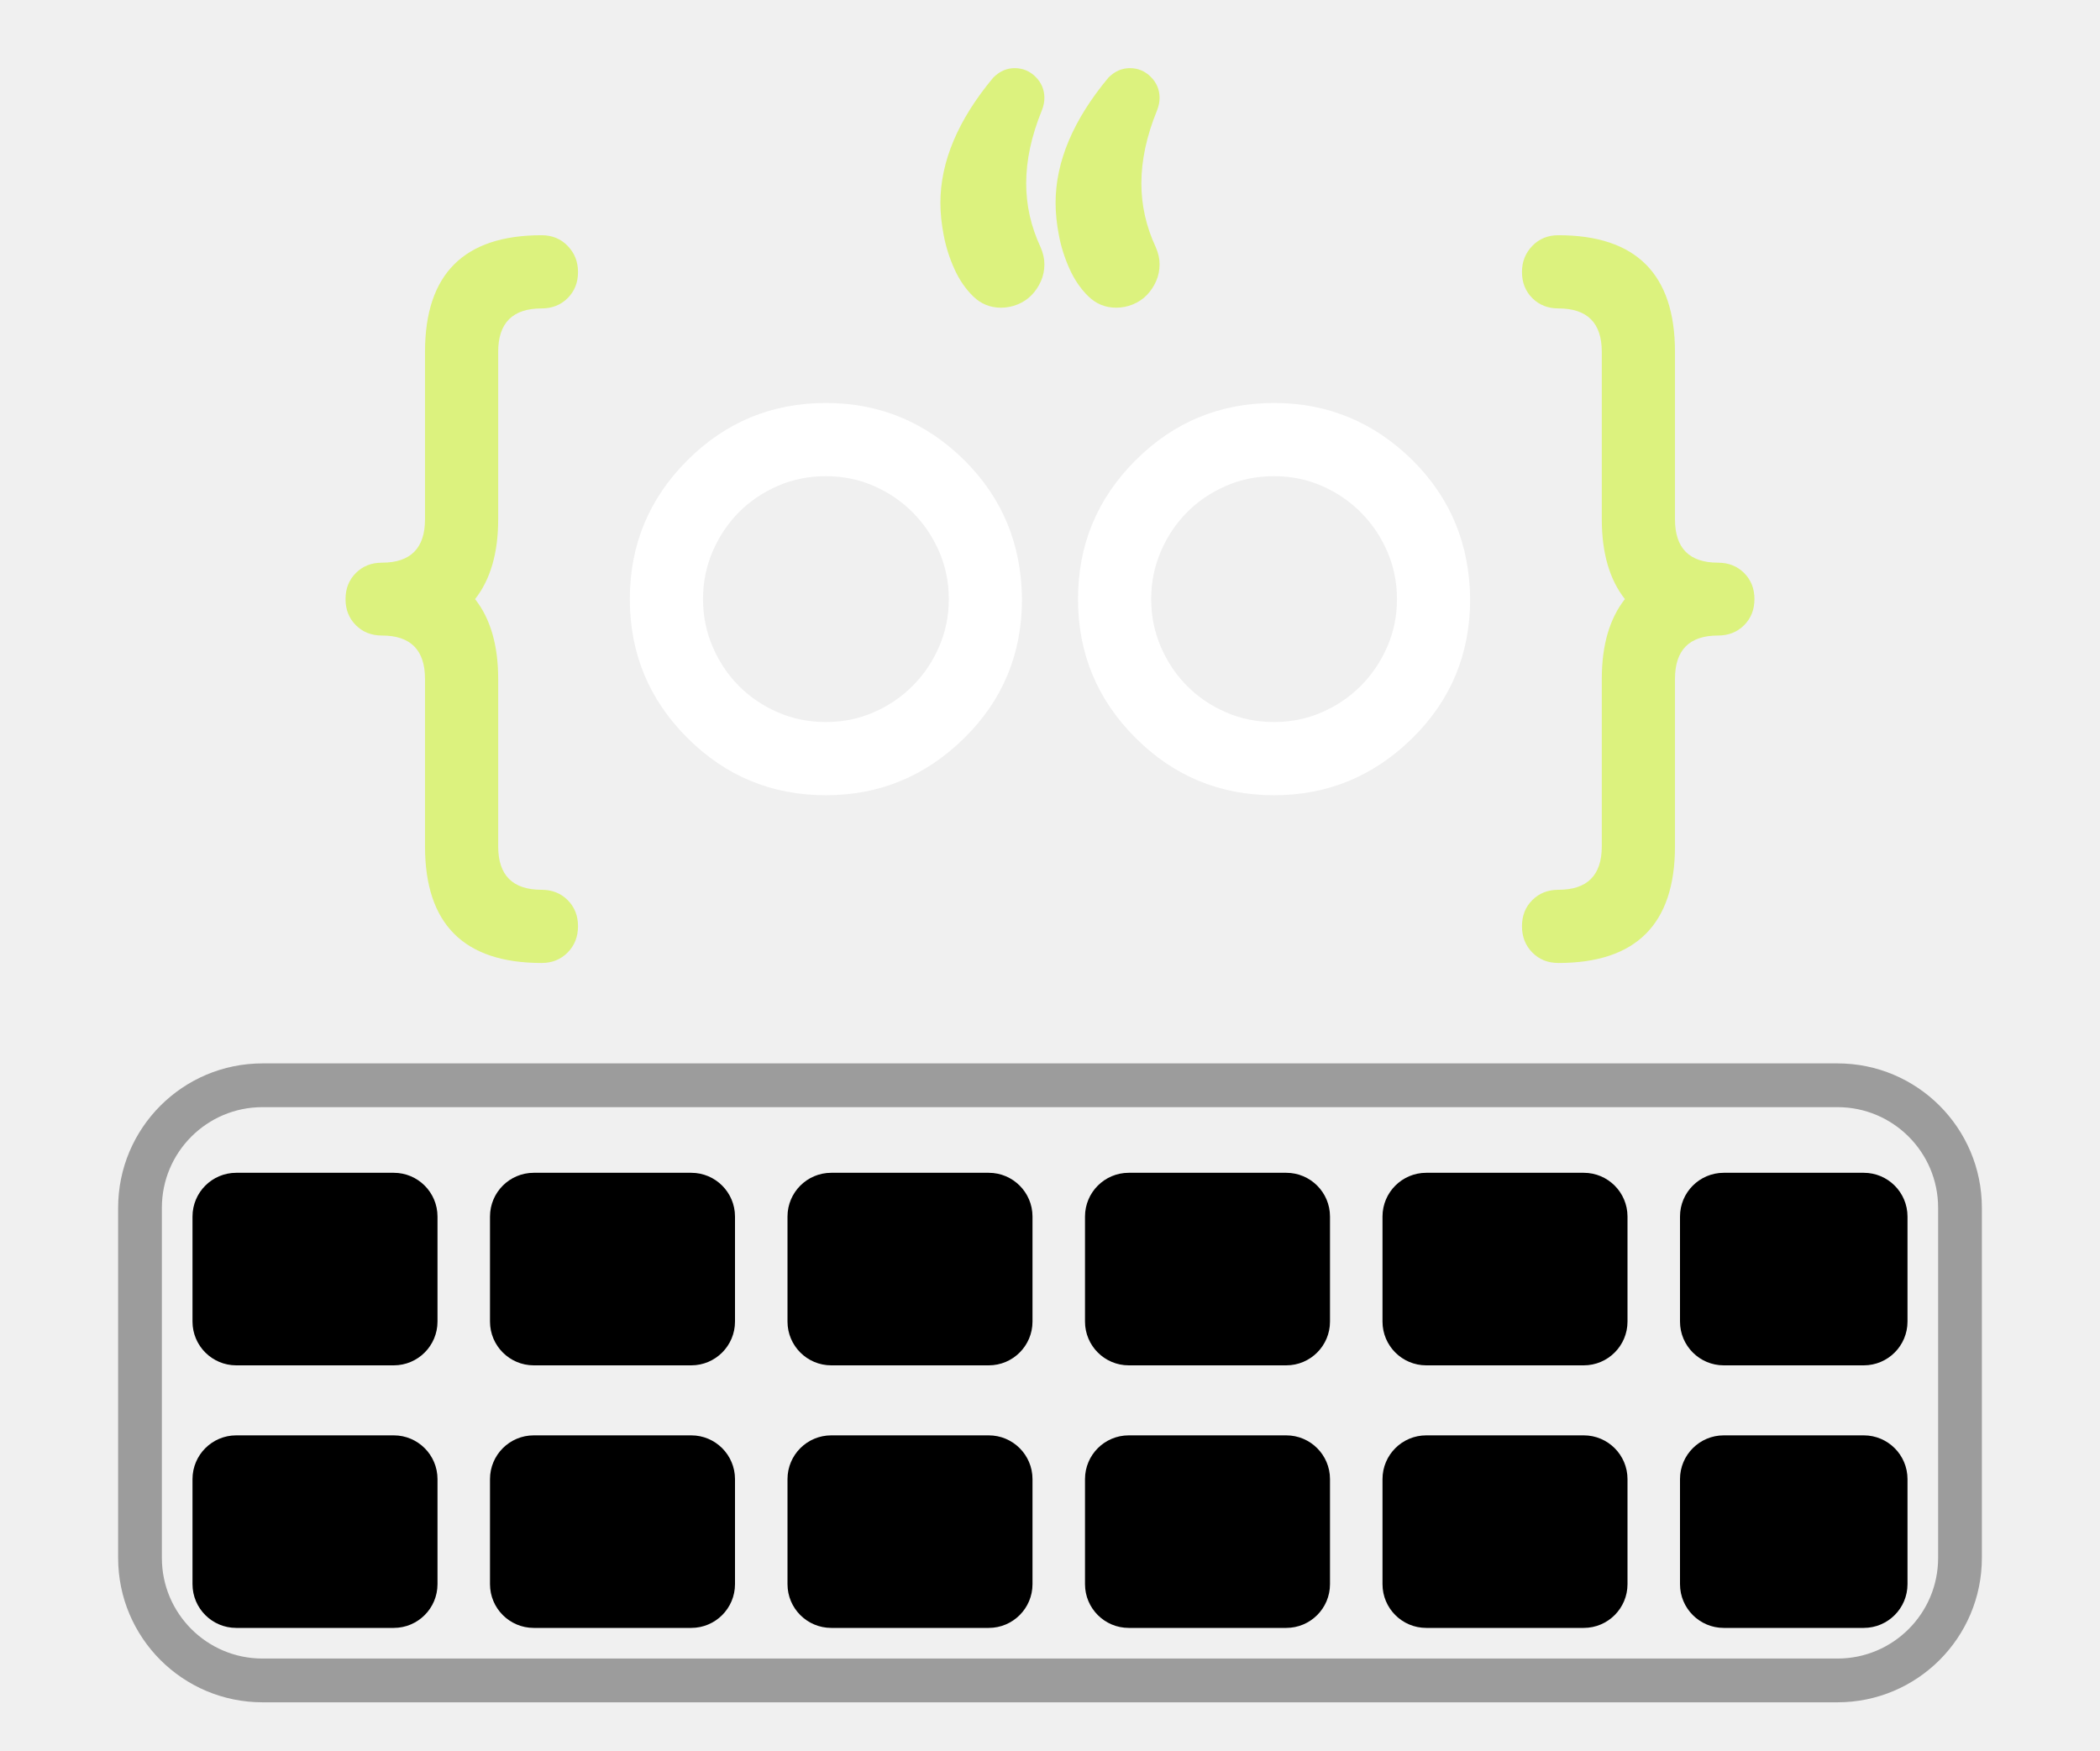
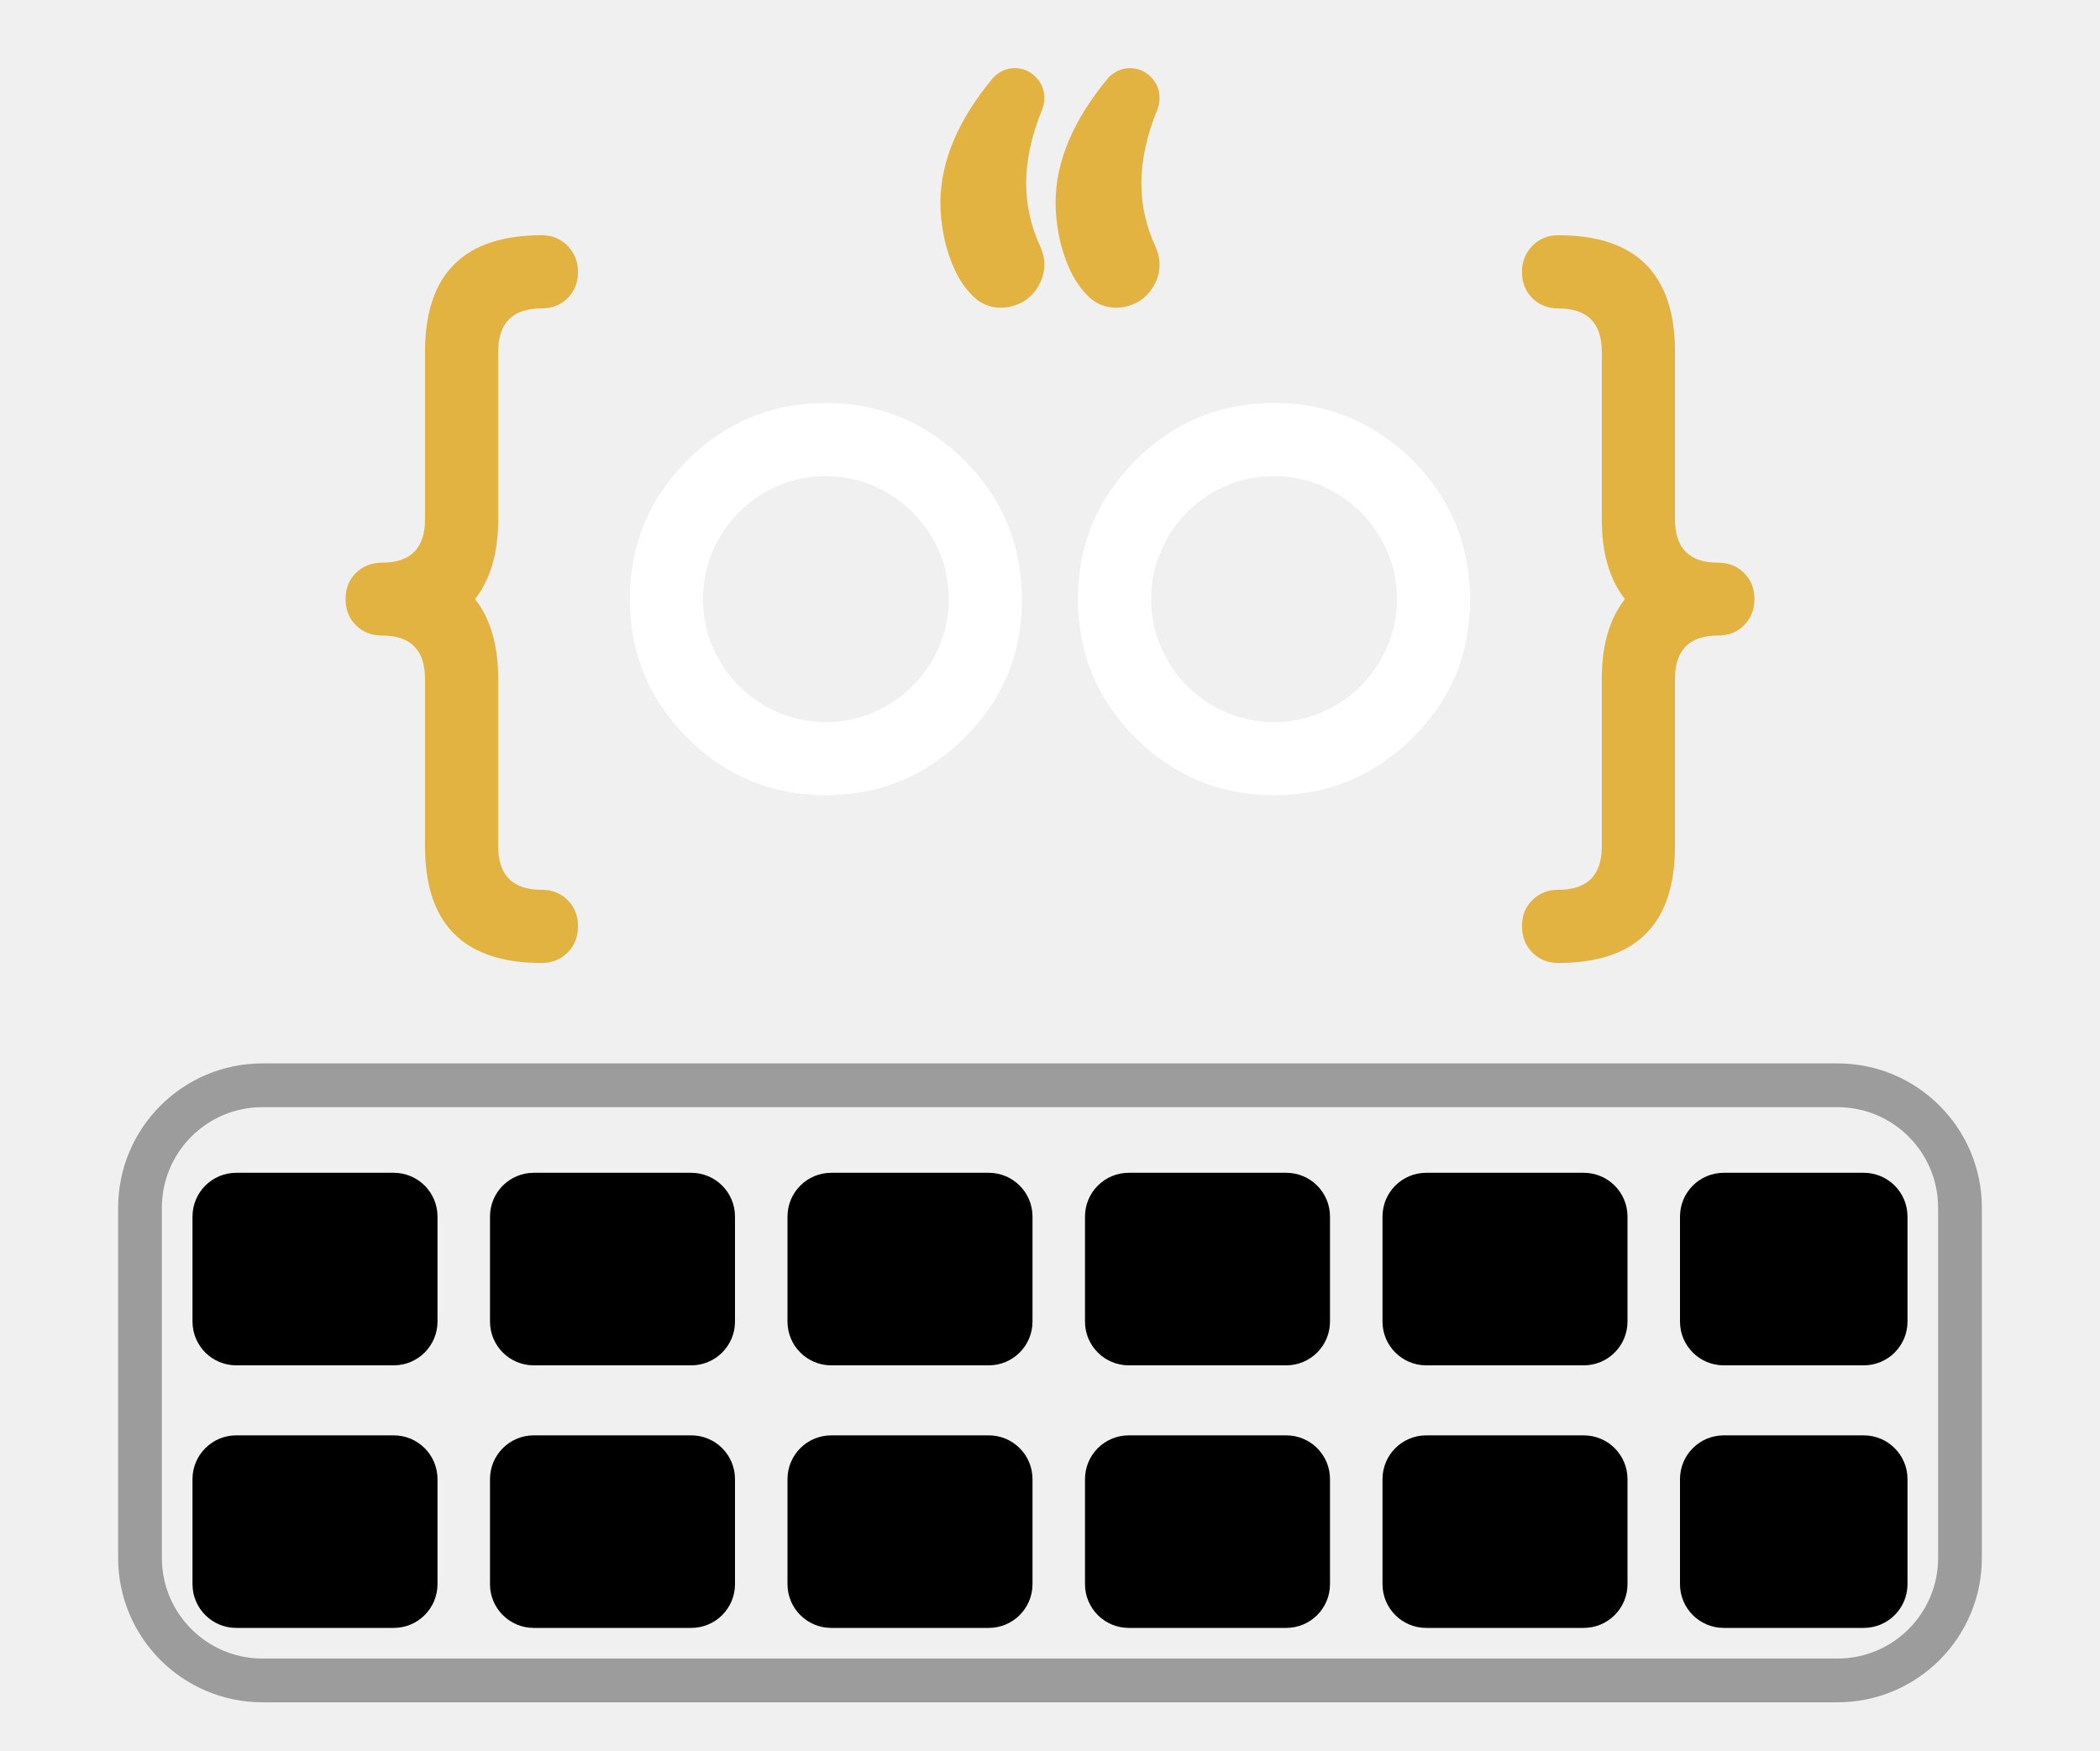
- <svg xmlns="http://www.w3.org/2000/svg" viewBox="0 0 120 100" role="img" aria-label="Mascote Raw Code Brothers digitando">
+ <svg xmlns="http://www.w3.org/2000/svg" viewBox="0 0 120 100" role="img" aria-label="Mascote Woksar digitando">
  <svg class="mascot-face" x="18" y="2" width="84" height="55" viewBox="437 406 626 407" overflow="visible">
    <defs>
      <g />
      <clipPath id="c8b40f75cb">
        <path d="M 450 489 L 550 489 L 550 799.652 L 450 799.652 Z M 450 489 " clip-rule="nonzero" />
      </clipPath>
      <clipPath id="cd685c1d75">
        <path d="M 950.816 489.625 L 1049.988 489.625 L 1049.988 799.637 L 950.816 799.637 Z M 950.816 489.625 " clip-rule="nonzero" />
      </clipPath>
      <clipPath id="4cbf51f86e">
        <path d="M 703 418.652 L 797 418.652 L 797 521 L 703 521 Z M 703 418.652 " clip-rule="nonzero" />
      </clipPath>
    </defs>
    <g class="rcl-part" data-part="eye-left" style="--ring:1">
      <path fill="#ffffff" d="M 654.57 592.383 C 647.211 592.383 640.352 593.777 633.992 596.559 C 627.629 599.344 622.113 603.098 617.441 607.816 C 612.77 612.539 609.066 618.082 606.336 624.441 C 603.602 630.805 602.234 637.562 602.234 644.719 C 602.234 651.875 603.602 658.637 606.336 665 C 609.066 671.359 612.77 676.902 617.441 681.621 C 622.113 686.344 627.629 690.098 633.992 692.879 C 640.352 695.664 647.211 697.055 654.57 697.055 C 661.824 697.055 668.633 695.664 674.996 692.879 C 681.355 690.098 686.898 686.32 691.621 681.547 C 696.344 676.777 700.07 671.238 702.805 664.922 C 705.535 658.609 706.906 651.875 706.906 644.719 C 706.906 637.562 705.535 630.832 702.805 624.516 C 700.07 618.203 696.344 612.66 691.621 607.891 C 686.898 603.121 681.355 599.344 674.996 596.559 C 668.633 593.777 661.824 592.383 654.57 592.383 Z M 738.066 644.719 C 738.066 667.98 729.914 687.66 713.613 703.762 C 697.109 720.066 677.43 728.219 654.57 728.219 C 631.508 728.219 611.824 720.066 595.523 703.762 C 579.223 687.465 571.07 667.781 571.07 644.719 C 571.07 621.66 579.223 601.98 595.523 585.676 C 611.824 569.375 631.508 561.223 654.57 561.223 C 677.43 561.223 697.109 569.375 713.613 585.676 C 721.766 593.824 727.852 602.824 731.879 612.66 C 735.906 622.504 737.965 633.191 738.066 644.719 " fill-opacity="1" fill-rule="nonzero" />
    </g>
    <g class="rcl-part" data-part="eye-right" style="--ring:1">
      <path fill="#ffffff" d="M 845.418 592.383 C 838.066 592.383 831.207 593.777 824.844 596.559 C 818.48 599.344 812.965 603.098 808.293 607.816 C 803.621 612.539 799.918 618.082 797.188 624.441 C 794.449 630.805 793.086 637.562 793.086 644.719 C 793.086 651.875 794.449 658.637 797.188 665 C 799.918 671.359 803.621 676.902 808.293 681.621 C 812.965 686.344 818.48 690.098 824.844 692.879 C 831.207 695.664 838.066 697.055 845.418 697.055 C 852.672 697.055 859.48 695.664 865.848 692.879 C 872.207 690.098 877.75 686.32 882.473 681.547 C 887.195 676.777 890.922 671.238 893.652 664.922 C 896.383 658.609 897.758 651.875 897.758 644.719 C 897.758 637.562 896.383 630.832 893.652 624.516 C 890.922 618.203 887.195 612.66 882.473 607.891 C 877.75 603.121 872.207 599.344 865.848 596.559 C 859.48 593.777 852.672 592.383 845.418 592.383 Z M 928.918 644.719 C 928.918 667.98 920.766 687.66 904.465 703.762 C 887.965 720.066 868.281 728.219 845.418 728.219 C 822.355 728.219 802.672 720.066 786.379 703.762 C 770.074 687.465 761.926 667.781 761.926 644.719 C 761.926 621.66 770.074 601.98 786.379 585.676 C 802.672 569.375 822.355 561.223 845.418 561.223 C 868.281 561.223 887.965 569.375 904.465 585.676 C 912.613 593.824 918.703 602.824 922.73 612.66 C 926.754 622.504 928.812 633.191 928.918 644.719 " fill-opacity="1" fill-rule="nonzero" />
    </g>
    <g class="rcl-part" data-part="brace-left" style="--ring:2">
      <g clip-path="url(#c8b40f75cb)">
-         <path fill="#dcf27e" d="M 533.496 489.801 C 537.969 489.801 541.672 491.316 544.605 494.352 C 547.535 497.383 549.004 501.082 549.004 505.457 C 549.004 509.93 547.535 513.637 544.605 516.566 C 541.672 519.5 537.969 520.965 533.496 520.965 C 521.172 520.965 515.008 527.129 515.008 539.453 L 515.008 610.723 C 515.008 625.039 511.727 636.371 505.168 644.719 C 511.727 653.07 515.008 664.402 515.008 678.715 L 515.008 749.984 C 515.008 762.312 521.172 768.477 533.496 768.477 C 537.969 768.477 541.672 769.941 544.605 772.875 C 547.535 775.805 549.004 779.508 549.004 783.984 C 549.004 788.453 547.535 792.188 544.605 795.168 C 541.672 798.148 537.969 799.637 533.496 799.637 C 500.398 799.637 483.848 783.086 483.848 749.984 L 483.848 678.715 C 483.848 666.391 477.73 660.227 465.508 660.227 C 461.035 660.227 457.328 658.758 454.398 655.828 C 451.465 652.898 450 649.191 450 644.719 C 450 640.246 451.465 636.543 454.398 633.609 C 457.328 630.68 461.035 629.215 465.508 629.215 C 477.73 629.215 483.848 623.051 483.848 610.723 L 483.848 539.453 C 483.848 506.352 500.398 489.801 533.496 489.801 " fill-opacity="1" fill-rule="nonzero" />
+         <path fill="#e3b341" d="M 533.496 489.801 C 537.969 489.801 541.672 491.316 544.605 494.352 C 547.535 497.383 549.004 501.082 549.004 505.457 C 549.004 509.93 547.535 513.637 544.605 516.566 C 541.672 519.5 537.969 520.965 533.496 520.965 C 521.172 520.965 515.008 527.129 515.008 539.453 L 515.008 610.723 C 515.008 625.039 511.727 636.371 505.168 644.719 C 511.727 653.07 515.008 664.402 515.008 678.715 L 515.008 749.984 C 515.008 762.312 521.172 768.477 533.496 768.477 C 537.969 768.477 541.672 769.941 544.605 772.875 C 547.535 775.805 549.004 779.508 549.004 783.984 C 549.004 788.453 547.535 792.188 544.605 795.168 C 541.672 798.148 537.969 799.637 533.496 799.637 C 500.398 799.637 483.848 783.086 483.848 749.984 L 483.848 678.715 C 483.848 666.391 477.73 660.227 465.508 660.227 C 461.035 660.227 457.328 658.758 454.398 655.828 C 451.465 652.898 450 649.191 450 644.719 C 450 640.246 451.465 636.543 454.398 633.609 C 457.328 630.68 461.035 629.215 465.508 629.215 C 477.73 629.215 483.848 623.051 483.848 610.723 L 483.848 539.453 C 483.848 506.352 500.398 489.801 533.496 489.801 " fill-opacity="1" fill-rule="nonzero" />
      </g>
    </g>
    <g class="rcl-part" data-part="brace-right" style="--ring:2">
      <g clip-path="url(#cd685c1d75)">
-         <path fill="#dcf27e" d="M 1016.145 539.453 L 1016.145 610.723 C 1016.145 623.051 1022.258 629.215 1034.48 629.215 C 1038.957 629.215 1042.656 630.68 1045.59 633.609 C 1048.523 636.543 1049.988 640.246 1049.988 644.719 C 1049.988 649.191 1048.523 652.898 1045.59 655.828 C 1042.656 658.758 1038.957 660.227 1034.48 660.227 C 1022.258 660.227 1016.145 666.391 1016.145 678.715 L 1016.145 749.984 C 1016.145 783.086 999.594 799.637 966.488 799.637 C 962.016 799.637 958.316 798.148 955.383 795.168 C 952.453 792.188 950.988 788.453 950.988 783.984 C 950.988 779.508 952.453 775.805 955.383 772.875 C 958.316 769.941 962.016 768.477 966.488 768.477 C 978.82 768.477 984.98 762.312 984.98 749.984 L 984.98 678.715 C 984.98 664.402 988.262 653.07 994.82 644.719 C 988.262 636.371 984.98 625.039 984.98 610.723 L 984.98 539.453 C 984.98 527.129 978.82 520.965 966.488 520.965 C 962.016 520.965 958.316 519.5 955.383 516.566 C 952.453 513.637 950.988 509.93 950.988 505.457 C 950.988 501.082 952.453 497.383 955.383 494.352 C 958.316 491.316 962.016 489.801 966.488 489.801 C 999.594 489.801 1016.145 506.352 1016.145 539.453 " fill-opacity="1" fill-rule="nonzero" />
+         <path fill="#e3b341" d="M 1016.145 539.453 L 1016.145 610.723 C 1016.145 623.051 1022.258 629.215 1034.48 629.215 C 1038.957 629.215 1042.656 630.68 1045.59 633.609 C 1048.523 636.543 1049.988 640.246 1049.988 644.719 C 1049.988 649.191 1048.523 652.898 1045.59 655.828 C 1042.656 658.758 1038.957 660.227 1034.48 660.227 C 1022.258 660.227 1016.145 666.391 1016.145 678.715 L 1016.145 749.984 C 1016.145 783.086 999.594 799.637 966.488 799.637 C 962.016 799.637 958.316 798.148 955.383 795.168 C 952.453 792.188 950.988 788.453 950.988 783.984 C 950.988 779.508 952.453 775.805 955.383 772.875 C 958.316 769.941 962.016 768.477 966.488 768.477 C 978.82 768.477 984.98 762.312 984.98 749.984 L 984.98 678.715 C 984.98 664.402 988.262 653.07 994.82 644.719 C 988.262 636.371 984.98 625.039 984.98 610.723 L 984.98 539.453 C 984.98 527.129 978.82 520.965 966.488 520.965 C 962.016 520.965 958.316 519.5 955.383 516.566 C 952.453 513.637 950.988 509.93 950.988 505.457 C 950.988 501.082 952.453 497.383 955.383 494.352 C 958.316 491.316 962.016 489.801 966.488 489.801 C 999.594 489.801 1016.145 506.352 1016.145 539.453 " fill-opacity="1" fill-rule="nonzero" />
      </g>
    </g>
    <g class="rcl-part" data-part="quotes" style="--ring:0">
      <g clip-path="url(#4cbf51f86e)">
-         <path fill="#dcf27e" d="M 796.664 502.164 C 796.664 504.75 796.164 507.156 795.172 509.395 C 794.176 511.633 792.863 513.598 791.223 515.285 C 789.582 516.977 787.613 518.293 785.332 519.234 C 783.043 520.184 780.66 520.652 778.176 520.652 C 773.598 520.652 769.676 519.062 766.395 515.883 C 763.113 512.703 760.434 508.801 758.344 504.176 C 756.258 499.555 754.738 494.781 753.797 489.863 C 752.852 484.941 752.379 480.344 752.379 476.07 C 752.379 458.477 759.883 440.684 774.891 422.691 C 777.578 420.008 780.609 418.664 783.992 418.664 C 787.465 418.664 790.449 419.91 792.934 422.395 C 795.418 424.879 796.664 427.863 796.664 431.34 C 796.664 433.031 796.312 434.77 795.621 436.559 C 791.145 447.496 788.91 457.879 788.91 467.723 C 788.91 477.066 790.945 486.113 795.023 494.859 C 796.117 497.344 796.664 499.777 796.664 502.164 Z M 747.609 502.164 C 747.609 504.75 747.109 507.156 746.121 509.395 C 745.121 511.633 743.805 513.598 742.168 515.285 C 740.527 516.977 738.562 518.293 736.277 519.234 C 733.988 520.184 731.605 520.652 729.121 520.652 C 724.547 520.652 720.621 519.062 717.34 515.883 C 714.062 512.703 711.379 508.801 709.289 504.176 C 707.203 499.555 705.688 494.781 704.742 489.863 C 703.797 484.941 703.324 480.344 703.324 476.07 C 703.324 458.477 710.828 440.684 725.84 422.691 C 728.523 420.008 731.555 418.664 734.934 418.664 C 738.414 418.664 741.395 419.91 743.883 422.395 C 746.367 424.879 747.609 427.863 747.609 431.34 C 747.609 433.031 747.262 434.77 746.566 436.559 C 742.094 447.496 739.855 457.879 739.855 467.723 C 739.855 477.066 741.895 486.113 745.969 494.859 C 747.062 497.344 747.609 499.777 747.609 502.164 " fill-opacity="1" fill-rule="nonzero" />
+         <path fill="#e3b341" d="M 796.664 502.164 C 796.664 504.75 796.164 507.156 795.172 509.395 C 794.176 511.633 792.863 513.598 791.223 515.285 C 789.582 516.977 787.613 518.293 785.332 519.234 C 783.043 520.184 780.66 520.652 778.176 520.652 C 773.598 520.652 769.676 519.062 766.395 515.883 C 763.113 512.703 760.434 508.801 758.344 504.176 C 756.258 499.555 754.738 494.781 753.797 489.863 C 752.852 484.941 752.379 480.344 752.379 476.07 C 752.379 458.477 759.883 440.684 774.891 422.691 C 777.578 420.008 780.609 418.664 783.992 418.664 C 787.465 418.664 790.449 419.91 792.934 422.395 C 795.418 424.879 796.664 427.863 796.664 431.34 C 796.664 433.031 796.312 434.77 795.621 436.559 C 791.145 447.496 788.91 457.879 788.91 467.723 C 788.91 477.066 790.945 486.113 795.023 494.859 C 796.117 497.344 796.664 499.777 796.664 502.164 Z M 747.609 502.164 C 747.609 504.75 747.109 507.156 746.121 509.395 C 745.121 511.633 743.805 513.598 742.168 515.285 C 740.527 516.977 738.562 518.293 736.277 519.234 C 733.988 520.184 731.605 520.652 729.121 520.652 C 724.547 520.652 720.621 519.062 717.34 515.883 C 714.062 512.703 711.379 508.801 709.289 504.176 C 707.203 499.555 705.688 494.781 704.742 489.863 C 703.797 484.941 703.324 480.344 703.324 476.07 C 703.324 458.477 710.828 440.684 725.84 422.691 C 728.523 420.008 731.555 418.664 734.934 418.664 C 738.414 418.664 741.395 419.91 743.883 422.395 C 746.367 424.879 747.609 427.863 747.609 431.34 C 747.609 433.031 747.262 434.77 746.566 436.559 C 742.094 447.496 739.855 457.879 739.855 467.723 C 739.855 477.066 741.895 486.113 745.969 494.859 C 747.062 497.344 747.609 499.777 747.609 502.164 " fill-opacity="1" fill-rule="nonzero" />
      </g>
    </g>
  </svg>
  <g class="mascot-keyboard">
    <rect x="8" y="62" width="104" height="34" rx="7" fill="none" stroke="currentColor" stroke-width="2.5" opacity="0.35" />
    <g class="mascot-keys" fill="currentColor">
      <rect class="key" style="--k:3" x="11" y="67" width="14" height="11" rx="2.5" />
      <rect class="key" style="--k:7" x="28" y="67" width="14" height="11" rx="2.5" />
      <rect class="key" style="--k:1" x="45" y="67" width="14" height="11" rx="2.5" />
      <rect class="key" style="--k:9" x="62" y="67" width="14" height="11" rx="2.5" />
      <rect class="key" style="--k:5" x="79" y="67" width="14" height="11" rx="2.5" />
      <rect class="key" style="--k:11" x="96" y="67" width="13" height="11" rx="2.5" />
      <rect class="key" style="--k:6" x="11" y="82" width="14" height="11" rx="2.5" />
      <rect class="key" style="--k:0" x="28" y="82" width="14" height="11" rx="2.5" />
      <rect class="key" style="--k:10" x="45" y="82" width="14" height="11" rx="2.5" />
      <rect class="key" style="--k:4" x="62" y="82" width="14" height="11" rx="2.5" />
      <rect class="key" style="--k:8" x="79" y="82" width="14" height="11" rx="2.5" />
      <rect class="key" style="--k:2" x="96" y="82" width="13" height="11" rx="2.5" />
    </g>
  </g>
</svg>
